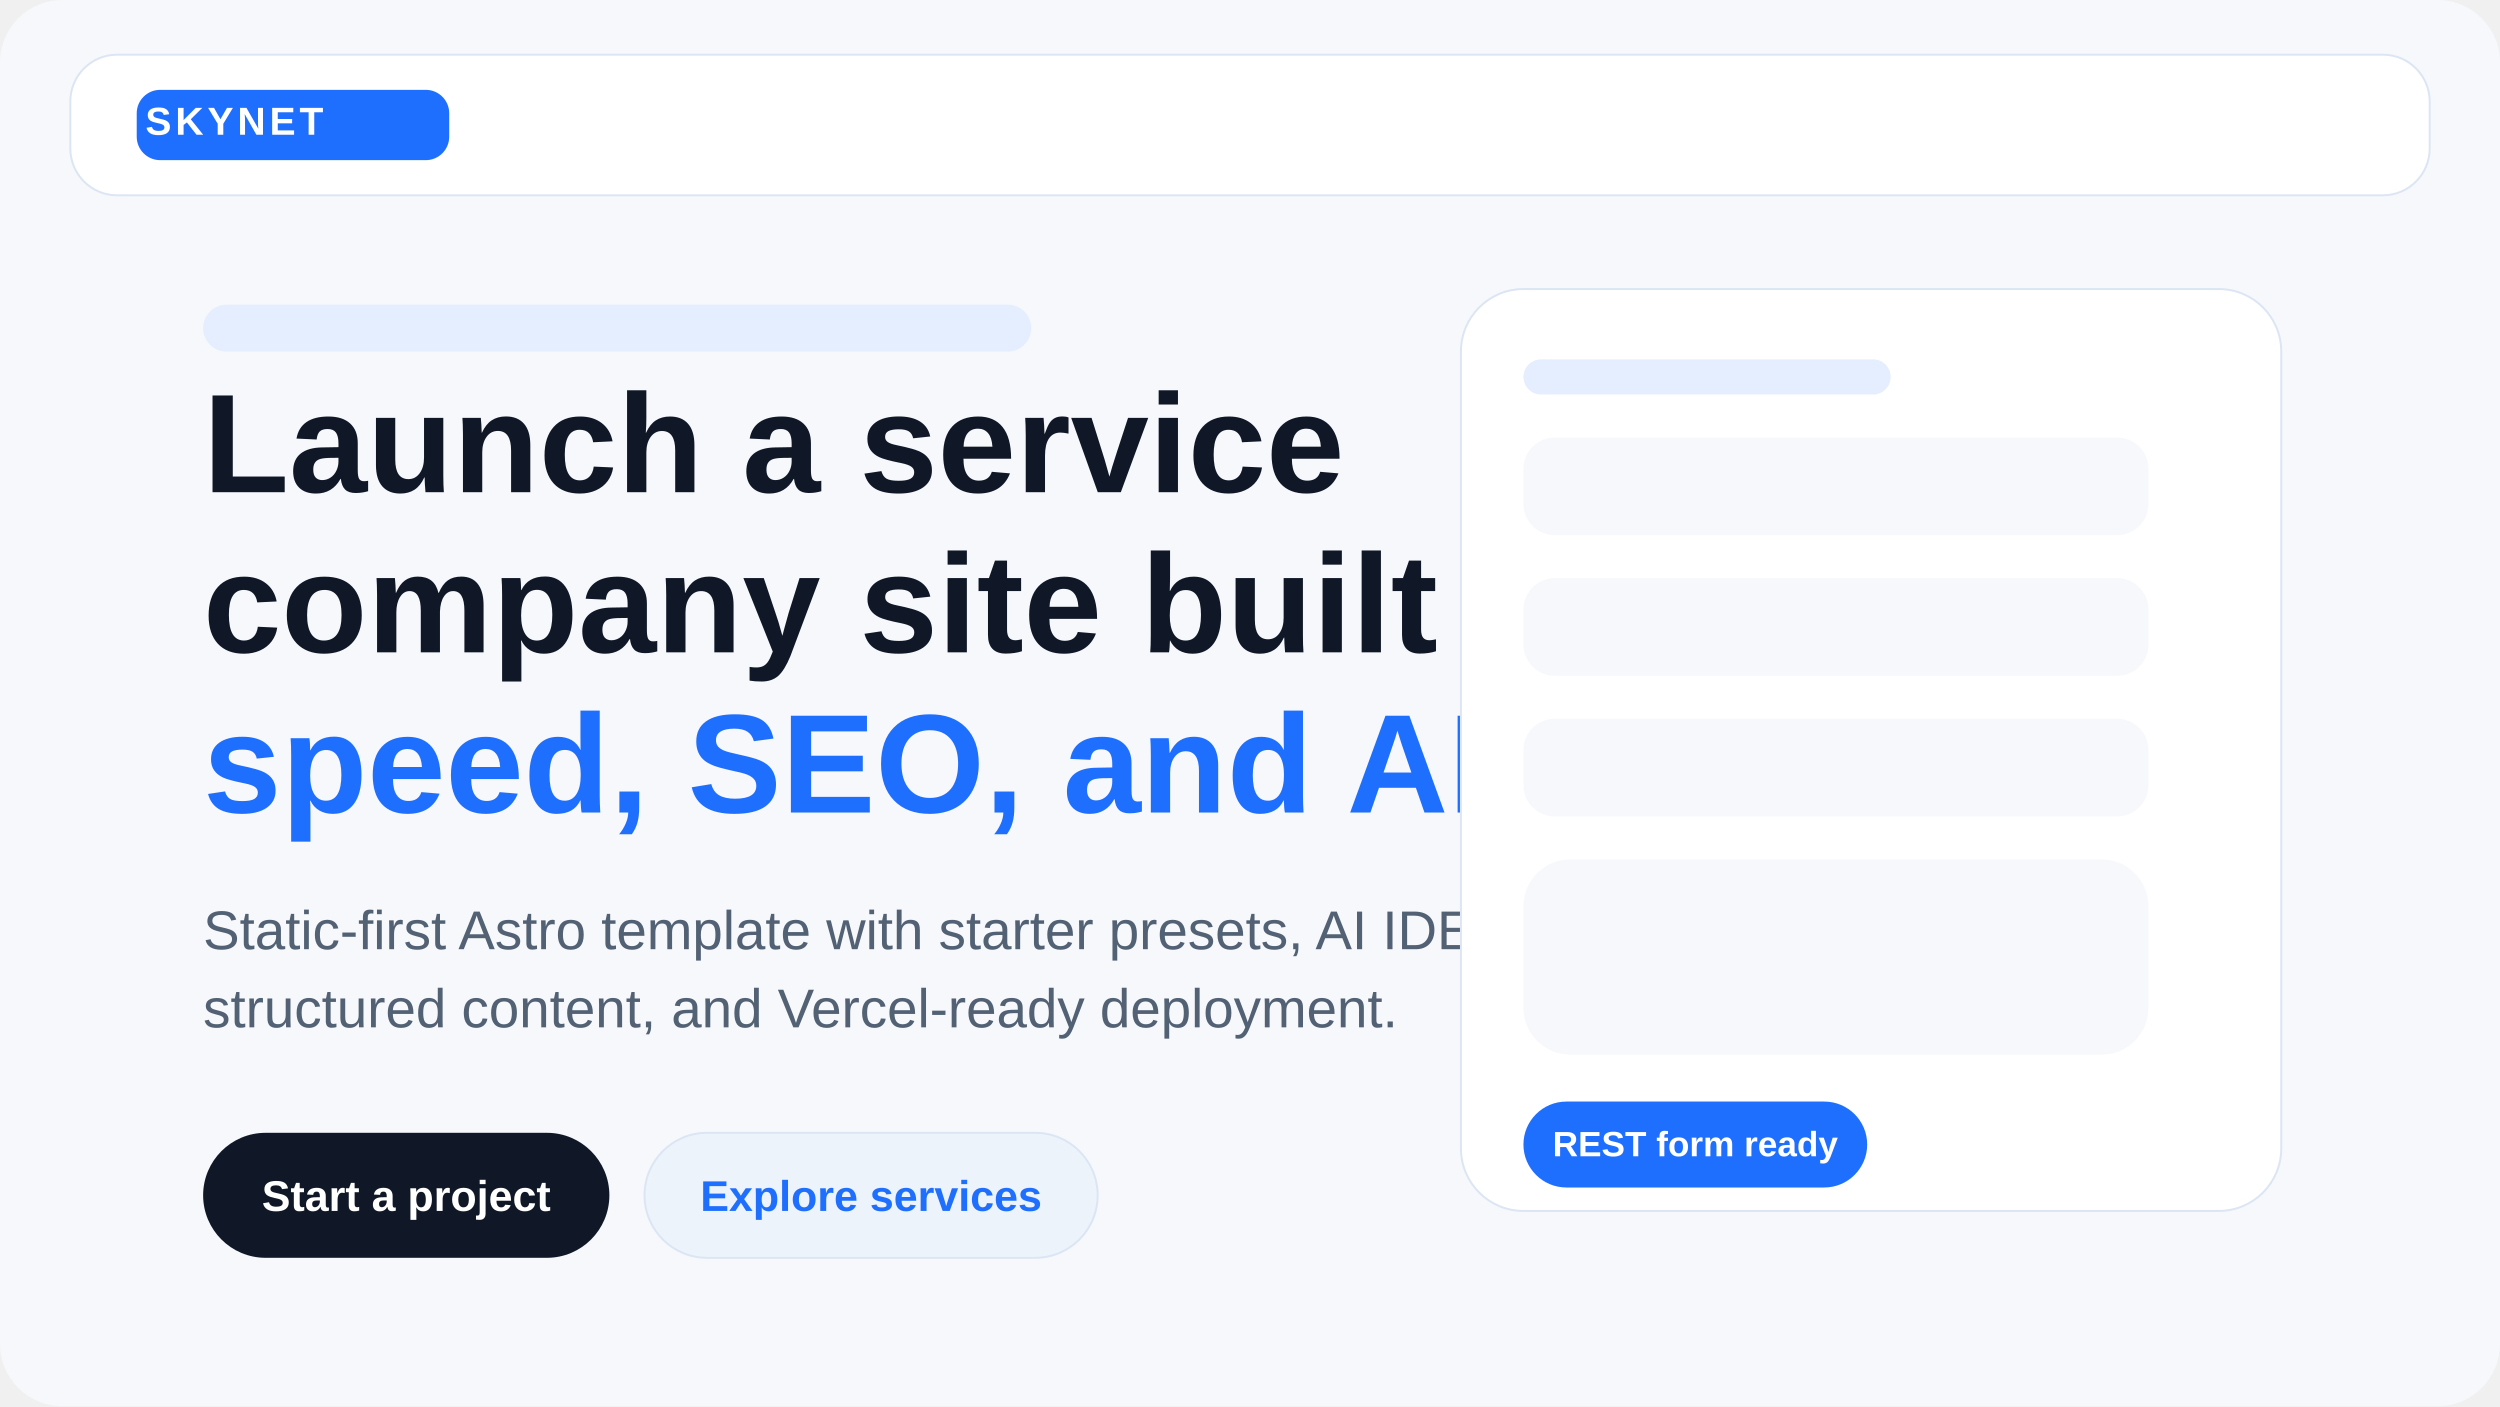
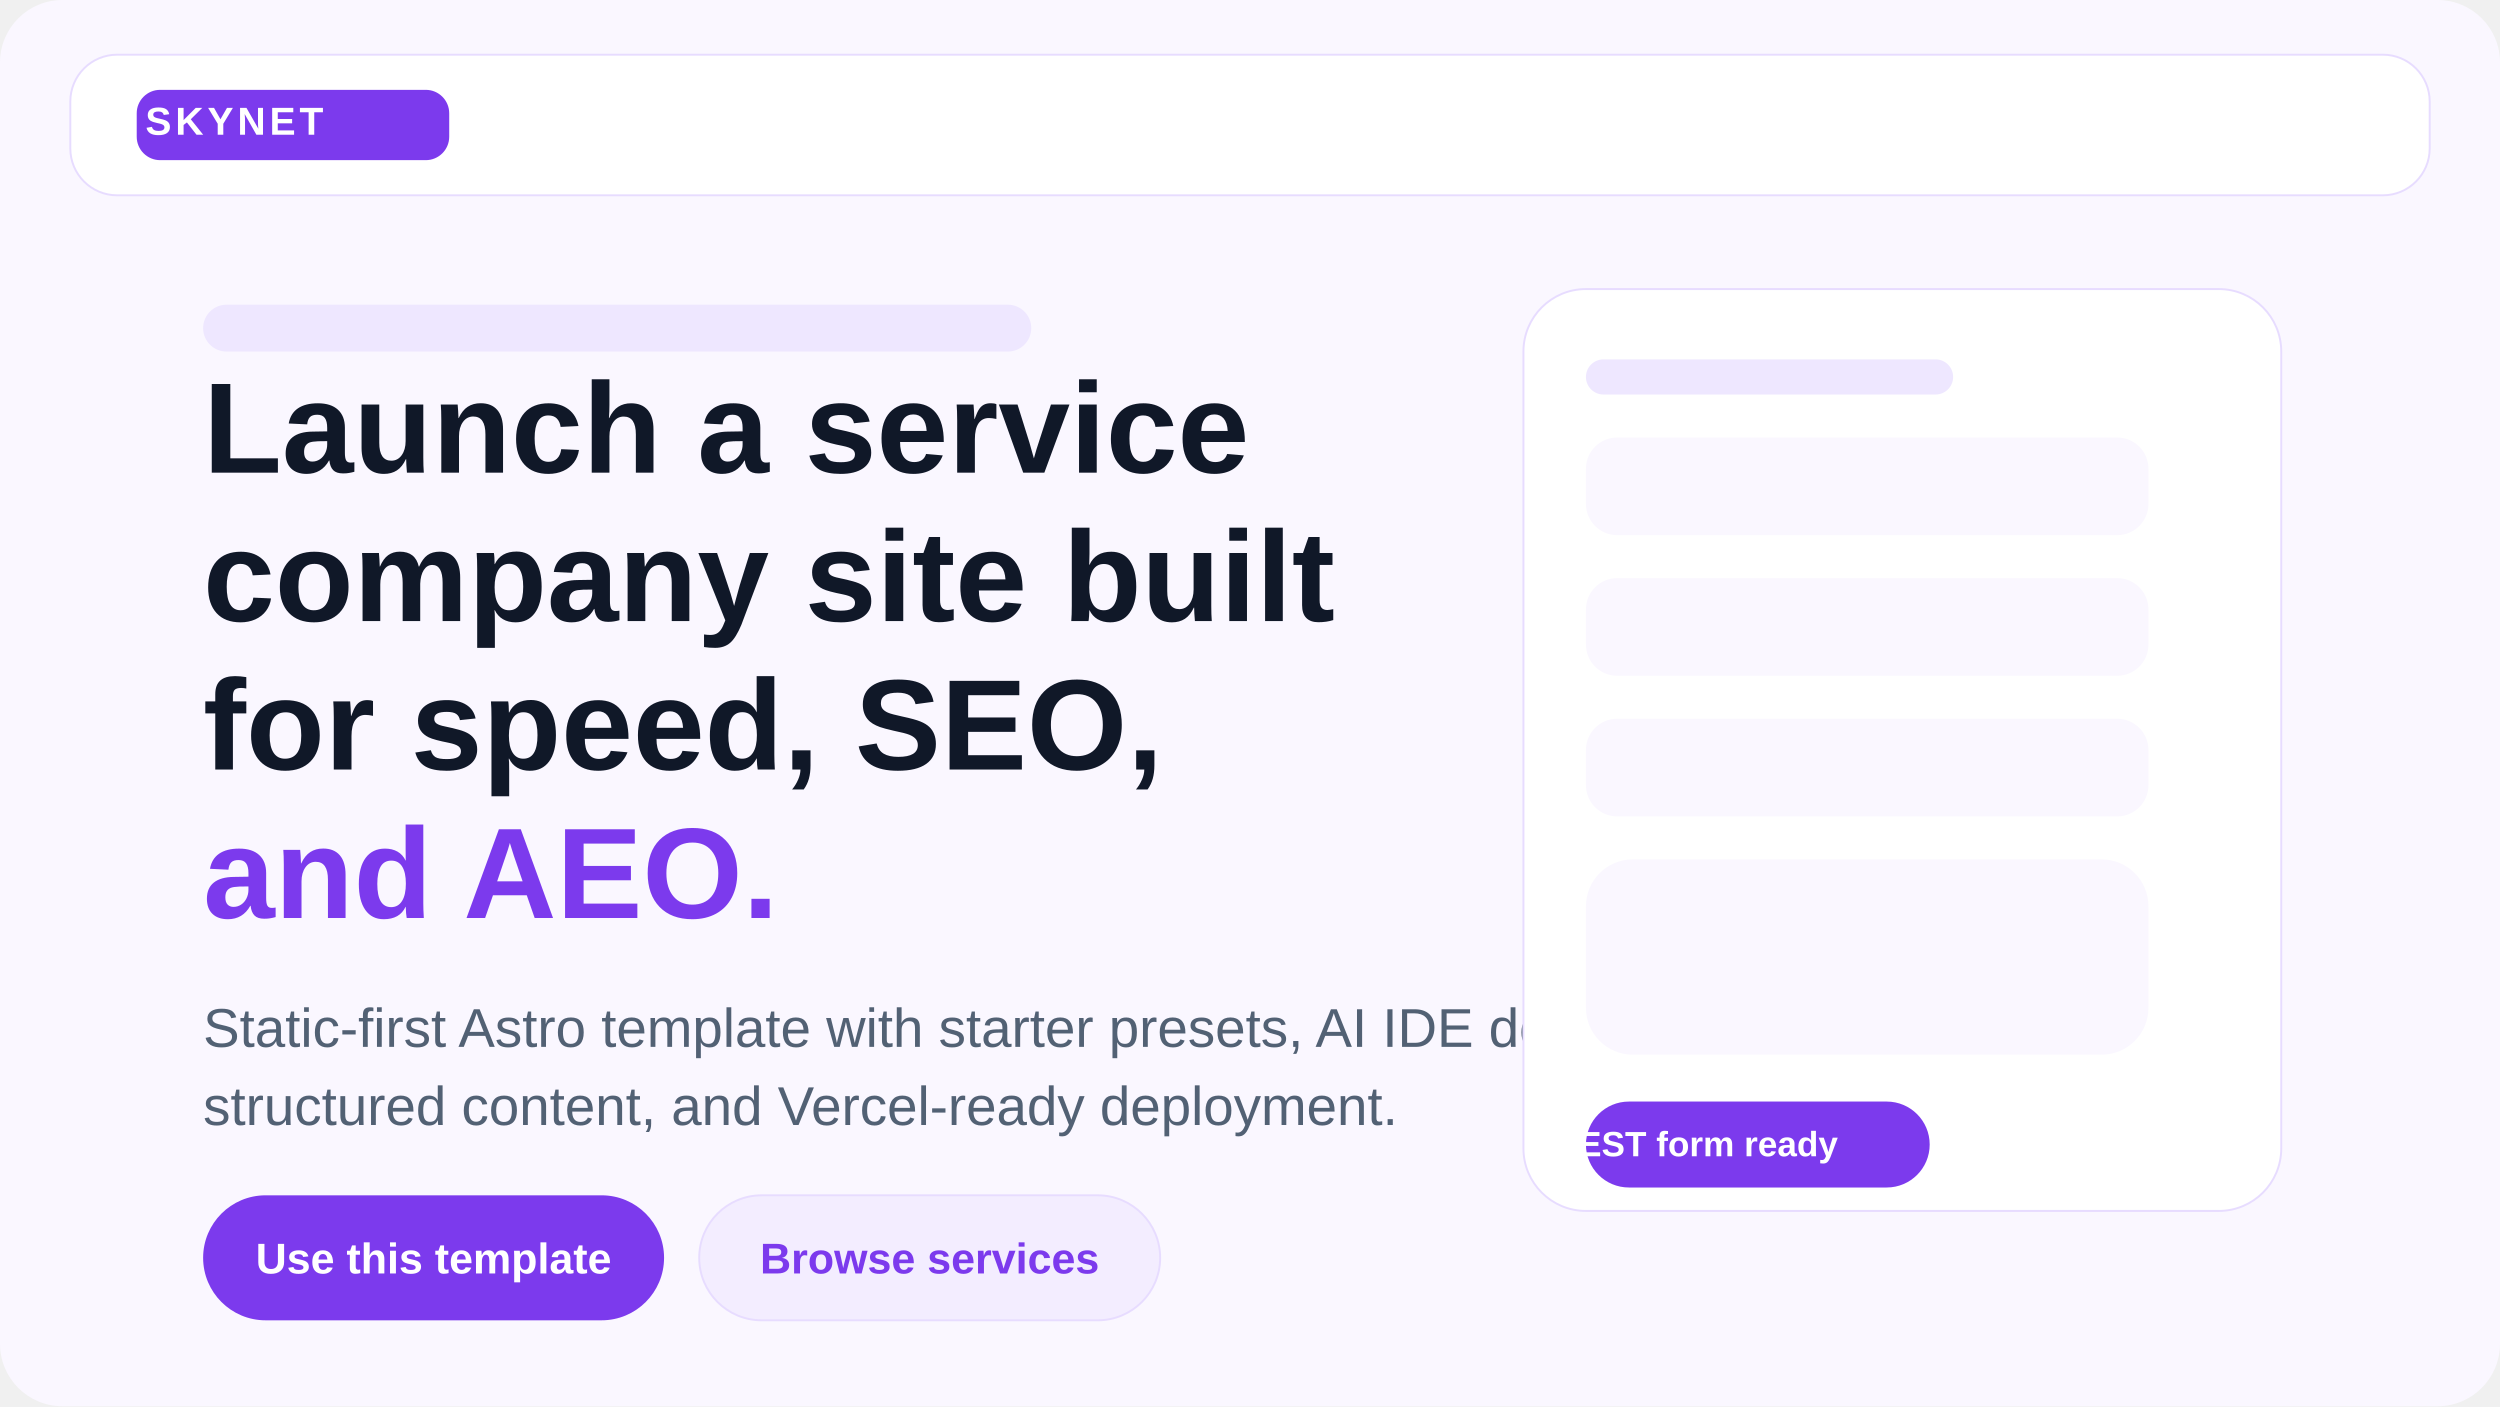
<svg xmlns="http://www.w3.org/2000/svg" width="1280" height="720" viewBox="0 0 1280 720" fill="none">
-   <rect width="1280" height="720" rx="32" fill="#F6F8FB" />
-   <rect x="36" y="28" width="1208" height="72" rx="24" fill="#FFFFFF" stroke="#DBE5F3" />
-   <rect x="70" y="46" width="160" height="36" rx="12" fill="#1F6FFF" />
+   <rect width="1280" height="720" rx="32" fill="#FAF7FF" />
+   <rect x="36" y="28" width="1208" height="72" rx="24" fill="#FFFFFF" stroke="#E7DCFF" />
+   <rect x="70" y="46" width="160" height="36" rx="12" fill="#7C3AED" />
  <text x="120" y="69" text-anchor="middle" fill="#FFFFFF" font-family="Sora, Arial, sans-serif" font-size="20" font-weight="700" letter-spacing="2">
    SKYNET
  </text>
-   <rect x="104" y="156" width="424" height="24" rx="12" fill="#E4EEFF" />
-   <text x="104" y="252" fill="#101828" font-family="Sora, Arial, sans-serif" font-size="72" font-weight="700">
+   <rect x="104" y="156" width="424" height="24" rx="12" fill="#EEE7FF" />
+   <text x="104" y="242" fill="#101828" font-family="Sora, Arial, sans-serif" font-size="66" font-weight="700">
    Launch a service
  </text>
-   <text x="104" y="334" fill="#101828" font-family="Sora, Arial, sans-serif" font-size="72" font-weight="700">
-     company site built for
+   <text x="104" y="318" fill="#101828" font-family="Sora, Arial, sans-serif" font-size="66" font-weight="700">
+     company site built
  </text>
-   <text x="104" y="416" fill="#1F6FFF" font-family="Sora, Arial, sans-serif" font-size="72" font-weight="700">
-     speed, SEO, and AEO.
+   <text x="104" y="394" fill="#101828" font-family="Sora, Arial, sans-serif" font-size="66" font-weight="700">
+     for speed, SEO,
  </text>
-   <text x="104" y="486" fill="#526174" font-family="Manrope, Arial, sans-serif" font-size="28">
+   <text x="104" y="470" fill="#7C3AED" font-family="Sora, Arial, sans-serif" font-size="66" font-weight="700">
+     and AEO.
+   </text>
+   <text x="104" y="536" fill="#526174" font-family="Manrope, Arial, sans-serif" font-size="28">
    Static-first Astro template with starter presets, AI IDE docs,
  </text>
-   <text x="104" y="526" fill="#526174" font-family="Manrope, Arial, sans-serif" font-size="28">
+   <text x="104" y="576" fill="#526174" font-family="Manrope, Arial, sans-serif" font-size="28">
    structured content, and Vercel-ready deployment.
  </text>
-   <rect x="104" y="580" width="208" height="64" rx="32" fill="#101828" />
-   <text x="208" y="620" text-anchor="middle" fill="#FFFFFF" font-family="Manrope, Arial, sans-serif" font-size="22" font-weight="700">
-     Start a project
+   <rect x="104" y="612" width="236" height="64" rx="32" fill="#7C3AED" />
+   <text x="222" y="652" text-anchor="middle" fill="#FFFFFF" font-family="Manrope, Arial, sans-serif" font-size="22" font-weight="700">
+     Use this template
  </text>
-   <rect x="330" y="580" width="232" height="64" rx="32" fill="#EDF3FB" stroke="#DBE5F3" />
-   <text x="446" y="620" text-anchor="middle" fill="#1F6FFF" font-family="Manrope, Arial, sans-serif" font-size="22" font-weight="700">
-     Explore services
+   <rect x="358" y="612" width="236" height="64" rx="32" fill="#F3EDFF" stroke="#E7DCFF" />
+   <text x="476" y="652" text-anchor="middle" fill="#7C3AED" font-family="Manrope, Arial, sans-serif" font-size="22" font-weight="700">
+     Browse services
  </text>
-   <rect x="748" y="148" width="420" height="472" rx="32" fill="#FFFFFF" stroke="#DBE5F3" />
-   <rect x="780" y="184" width="188" height="18" rx="9" fill="#E4EEFF" />
-   <rect x="780" y="224" width="320" height="50" rx="16" fill="#F6F8FB" />
-   <rect x="780" y="296" width="320" height="50" rx="16" fill="#F6F8FB" />
-   <rect x="780" y="368" width="320" height="50" rx="16" fill="#F6F8FB" />
-   <rect x="780" y="440" width="320" height="100" rx="24" fill="#F6F8FB" />
-   <rect x="780" y="564" width="176" height="44" rx="22" fill="#1F6FFF" />
+   <rect x="780" y="148" width="388" height="472" rx="32" fill="#FFFFFF" stroke="#E7DCFF" />
+   <rect x="812" y="184" width="188" height="18" rx="9" fill="#EEE7FF" />
+   <rect x="812" y="224" width="288" height="50" rx="16" fill="#FAF7FF" />
+   <rect x="812" y="296" width="288" height="50" rx="16" fill="#FAF7FF" />
+   <rect x="812" y="368" width="288" height="50" rx="16" fill="#FAF7FF" />
+   <rect x="812" y="440" width="288" height="100" rx="24" fill="#FAF7FF" />
+   <rect x="812" y="564" width="176" height="44" rx="22" fill="#7C3AED" />
  <text x="868" y="592" text-anchor="middle" fill="#FFFFFF" font-family="Manrope, Arial, sans-serif" font-size="18" font-weight="700">
    REST form ready
  </text>
</svg>
